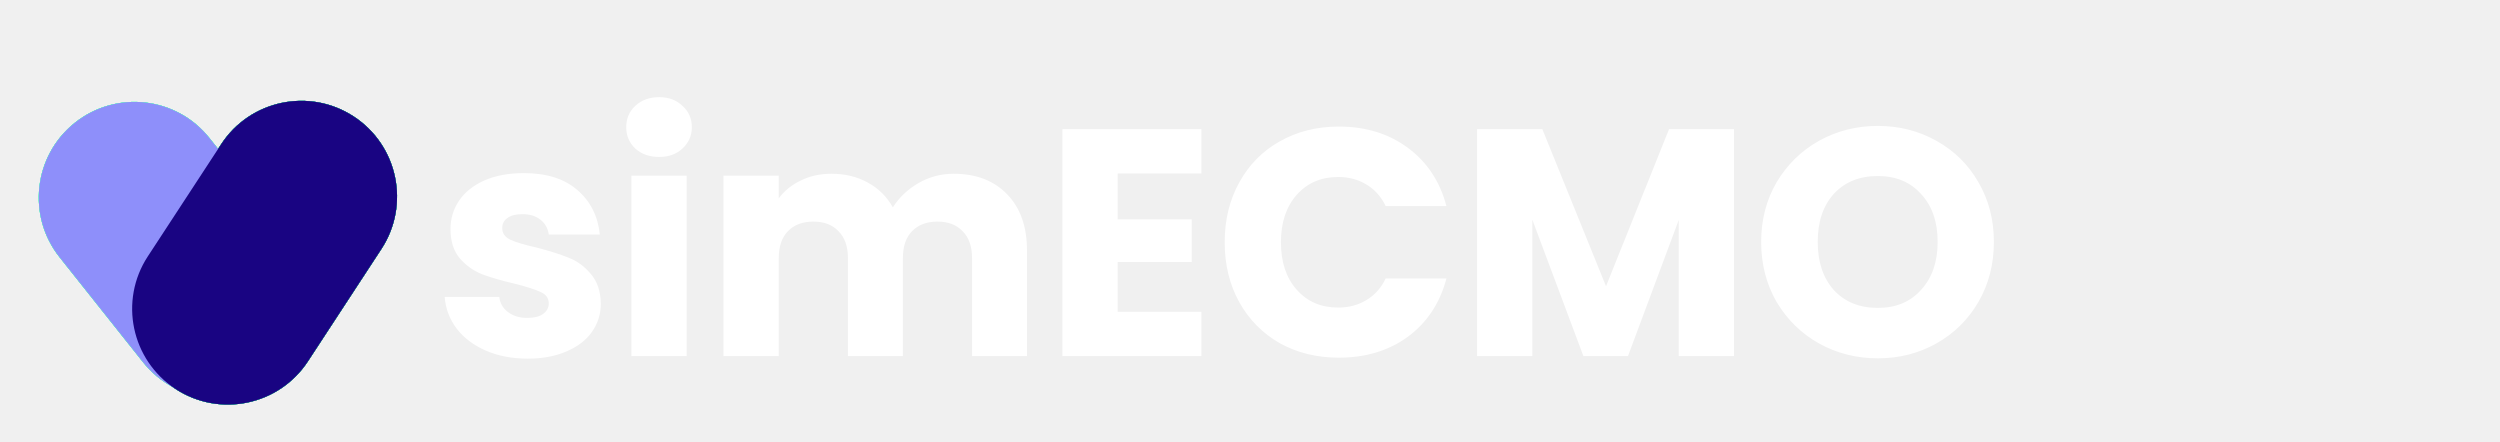
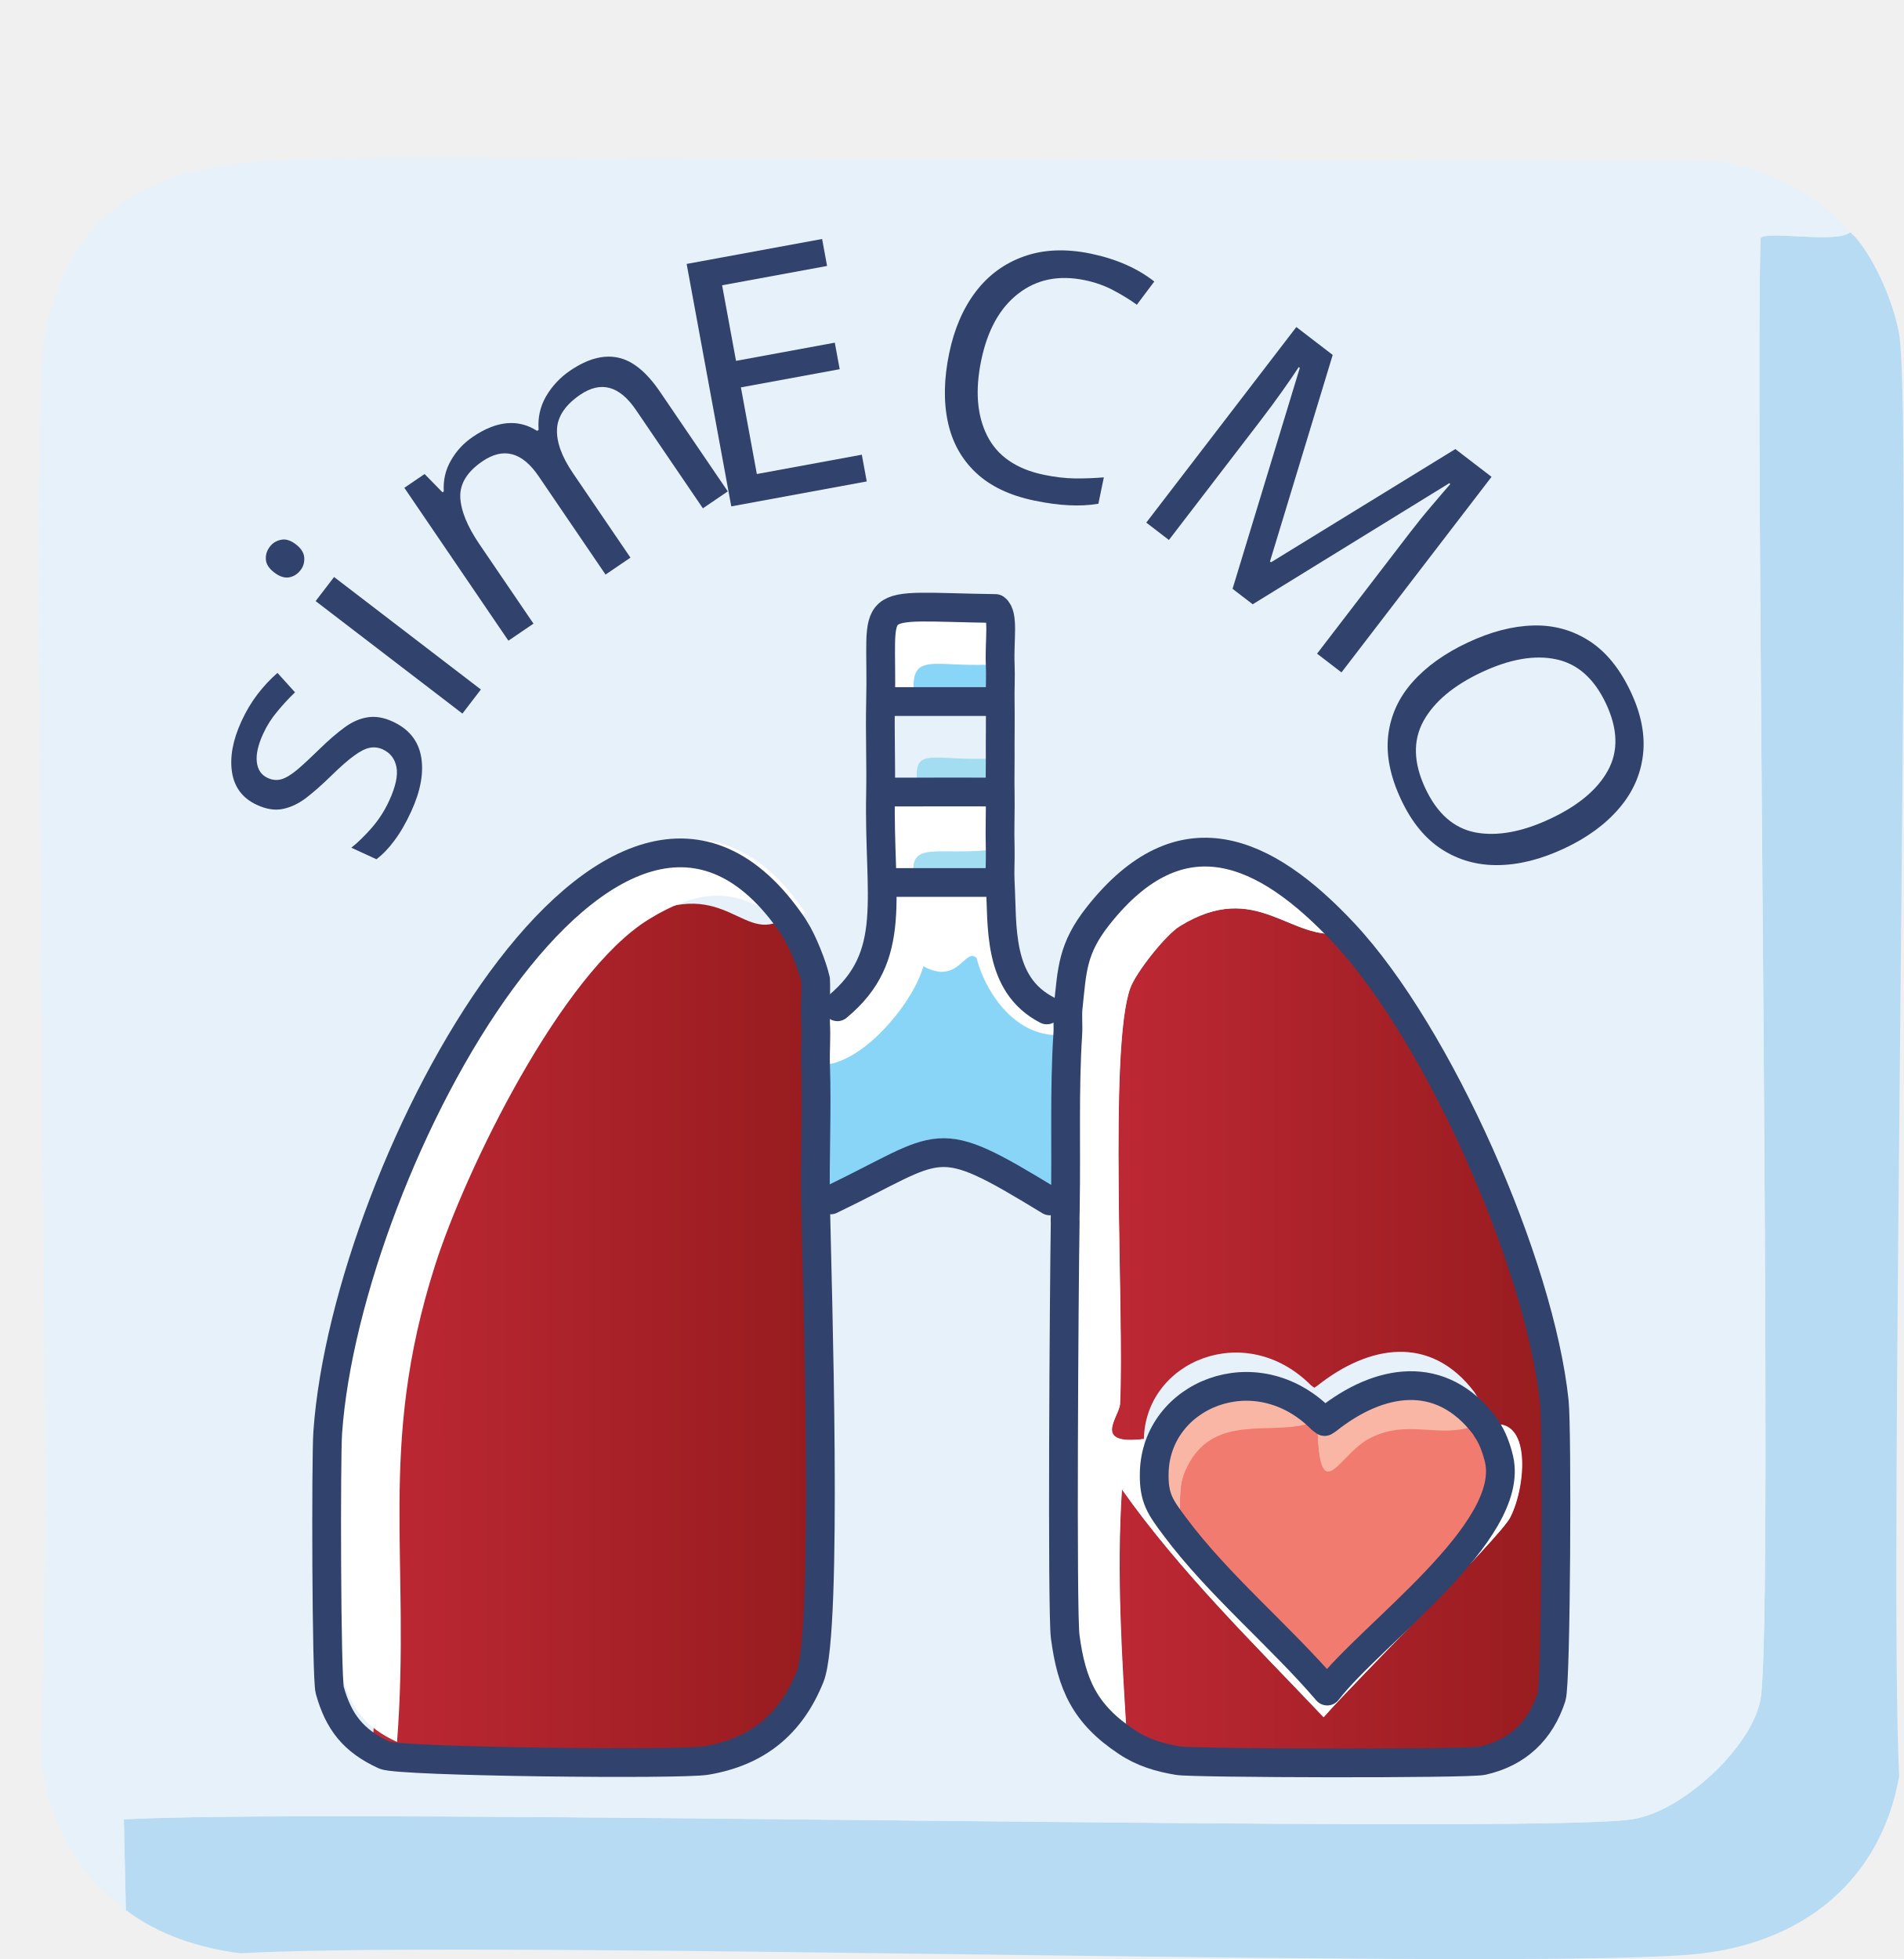
- <svg xmlns="http://www.w3.org/2000/svg" width="990" height="175" viewBox="0 0 990 175" fill="none">
-   <path d="M23.591 101.853C10.562 85.466 13.284 61.619 29.672 48.591C46.059 35.562 69.905 38.285 82.934 54.672L115.995 96.255C129.024 112.643 126.301 136.489 109.914 149.518C93.527 162.546 69.681 159.824 56.652 143.437L23.591 101.853Z" fill="#6CFFC1" />
-   <path d="M87.6 57.092C99.06 39.571 122.553 34.659 140.073 46.119C157.594 57.579 162.506 81.072 151.046 98.592L121.966 143.051C110.506 160.571 87.013 165.484 69.493 154.024C51.972 142.564 47.059 119.07 58.52 101.55L87.6 57.092Z" fill="#36B697" />
-   <path d="M208.992 142.024C202.763 142.024 197.216 140.957 192.352 138.824C187.488 136.691 183.648 133.789 180.832 130.12C178.016 126.365 176.437 122.184 176.096 117.576H197.728C197.984 120.051 199.136 122.056 201.184 123.592C203.232 125.128 205.749 125.896 208.736 125.896C211.467 125.896 213.557 125.384 215.008 124.36C216.544 123.251 217.312 121.843 217.312 120.136C217.312 118.088 216.245 116.595 214.112 115.656C211.979 114.632 208.523 113.523 203.744 112.328C198.624 111.133 194.357 109.896 190.944 108.616C187.531 107.251 184.587 105.16 182.112 102.344C179.637 99.443 178.4 95.56 178.4 90.696C178.4 86.6 179.509 82.888 181.728 79.56C184.032 76.147 187.36 73.459 191.712 71.496C196.149 69.533 201.397 68.552 207.456 68.552C216.416 68.552 223.456 70.771 228.576 75.208C233.781 79.645 236.768 85.533 237.536 92.872H217.312C216.971 90.397 215.861 88.435 213.984 86.984C212.192 85.533 209.803 84.808 206.816 84.808C204.256 84.808 202.293 85.32 200.928 86.344C199.563 87.283 198.88 88.605 198.88 90.312C198.88 92.36 199.947 93.896 202.08 94.92C204.299 95.944 207.712 96.968 212.32 97.992C217.611 99.357 221.92 100.723 225.248 102.088C228.576 103.368 231.477 105.501 233.952 108.488C236.512 111.389 237.835 115.315 237.92 120.264C237.92 124.445 236.725 128.2 234.336 131.528C232.032 134.771 228.661 137.331 224.224 139.208C219.872 141.085 214.795 142.024 208.992 142.024ZM261.039 62.152C257.199 62.152 254.042 61.043 251.567 58.824C249.178 56.52 247.983 53.704 247.983 50.376C247.983 46.963 249.178 44.147 251.567 41.928C254.042 39.624 257.199 38.472 261.039 38.472C264.794 38.472 267.866 39.624 270.255 41.928C272.73 44.147 273.967 46.963 273.967 50.376C273.967 53.704 272.73 56.52 270.255 58.824C267.866 61.043 264.794 62.152 261.039 62.152ZM271.919 69.576V141H250.031V69.576H271.919ZM377.637 68.808C386.512 68.808 393.552 71.496 398.757 76.872C404.048 82.248 406.693 89.715 406.693 99.272V141H384.933V102.216C384.933 97.608 383.696 94.067 381.221 91.592C378.832 89.032 375.504 87.752 371.237 87.752C366.97 87.752 363.6 89.032 361.125 91.592C358.736 94.067 357.541 97.608 357.541 102.216V141H335.781V102.216C335.781 97.608 334.544 94.067 332.069 91.592C329.68 89.032 326.352 87.752 322.085 87.752C317.818 87.752 314.448 89.032 311.973 91.592C309.584 94.067 308.389 97.608 308.389 102.216V141H286.501V69.576H308.389V78.536C310.608 75.549 313.509 73.203 317.093 71.496C320.677 69.704 324.73 68.808 329.253 68.808C334.629 68.808 339.408 69.96 343.589 72.264C347.856 74.568 351.184 77.853 353.573 82.12C356.048 78.195 359.418 74.995 363.685 72.52C367.952 70.045 372.602 68.808 377.637 68.808ZM442.609 68.68V86.856H471.921V103.752H442.609V123.464H475.761V141H420.721V51.144H475.761V68.68H442.609ZM484.979 95.944C484.979 87.069 486.899 79.176 490.739 72.264C494.579 65.267 499.912 59.848 506.739 56.008C513.651 52.083 521.459 50.12 530.163 50.12C540.83 50.12 549.96 52.936 557.555 58.568C565.15 64.2 570.227 71.88 572.787 81.608H548.723C546.931 77.853 544.371 74.995 541.043 73.032C537.8 71.069 534.088 70.088 529.907 70.088C523.166 70.088 517.704 72.435 513.523 77.128C509.342 81.821 507.251 88.093 507.251 95.944C507.251 103.795 509.342 110.067 513.523 114.76C517.704 119.453 523.166 121.8 529.907 121.8C534.088 121.8 537.8 120.819 541.043 118.856C544.371 116.893 546.931 114.035 548.723 110.28H572.787C570.227 120.008 565.15 127.688 557.555 133.32C549.96 138.867 540.83 141.64 530.163 141.64C521.459 141.64 513.651 139.72 506.739 135.88C499.912 131.955 494.579 126.536 490.739 119.624C486.899 112.712 484.979 104.819 484.979 95.944ZM686.671 51.144V141H664.783V87.112L644.687 141H627.023L606.799 86.984V141H584.911V51.144H610.767L635.983 113.352L660.943 51.144H686.671ZM743.627 141.896C735.179 141.896 727.414 139.933 720.331 136.008C713.334 132.083 707.744 126.621 703.563 119.624C699.467 112.541 697.419 104.605 697.419 95.816C697.419 87.027 699.467 79.133 703.563 72.136C707.744 65.139 713.334 59.677 720.331 55.752C727.414 51.827 735.179 49.864 743.627 49.864C752.075 49.864 759.798 51.827 766.795 55.752C773.878 59.677 779.424 65.139 783.435 72.136C787.531 79.133 789.579 87.027 789.579 95.816C789.579 104.605 787.531 112.541 783.435 119.624C779.339 126.621 773.792 132.083 766.795 136.008C759.798 139.933 752.075 141.896 743.627 141.896ZM743.627 121.928C750.795 121.928 756.512 119.539 760.779 114.76C765.131 109.981 767.307 103.667 767.307 95.816C767.307 87.88 765.131 81.565 760.779 76.872C756.512 72.093 750.795 69.704 743.627 69.704C736.374 69.704 730.571 72.051 726.219 76.744C721.952 81.437 719.819 87.795 719.819 95.816C719.819 103.752 721.952 110.109 726.219 114.888C730.571 119.581 736.374 121.928 743.627 121.928Z" fill="white" />
-   <path d="M23.591 101.853C10.562 85.466 13.284 61.619 29.672 48.591C46.059 35.562 69.905 38.285 82.934 54.672L115.995 96.255C129.024 112.643 126.301 136.489 109.914 149.518C93.527 162.546 69.681 159.824 56.652 143.437L23.591 101.853Z" fill="#6CFFC1" />
-   <path d="M87.6 57.092C99.06 39.571 122.553 34.659 140.073 46.119C157.594 57.579 162.506 81.072 151.046 98.592L121.966 143.051C110.506 160.571 87.013 165.484 69.493 154.024C51.972 142.564 47.059 119.07 58.52 101.55L87.6 57.092Z" fill="#36B697" />
-   <path d="M23.591 101.853C10.562 85.466 13.284 61.619 29.672 48.591C46.059 35.562 69.905 38.285 82.934 54.672L115.995 96.255C129.024 112.643 126.301 136.489 109.914 149.518C93.527 162.546 69.681 159.824 56.652 143.437L23.591 101.853Z" fill="#6CFFC1" />
-   <path d="M87.6 57.092C99.06 39.571 122.553 34.659 140.073 46.119C157.594 57.579 162.506 81.072 151.046 98.592L121.966 143.051C110.506 160.571 87.013 165.484 69.493 154.024C51.972 142.564 47.059 119.07 58.52 101.55L87.6 57.092Z" fill="#36B697" />
-   <path d="M23.591 101.853C10.562 85.466 13.284 61.619 29.672 48.591C46.059 35.562 69.905 38.285 82.934 54.672L115.995 96.255C129.024 112.643 126.301 136.489 109.914 149.518C93.527 162.546 69.681 159.824 56.652 143.437L23.591 101.853Z" fill="#6CFFC1" />
-   <path d="M87.6 57.092C99.06 39.571 122.553 34.659 140.073 46.119C157.594 57.579 162.506 81.072 151.046 98.592L121.966 143.051C110.506 160.571 87.013 165.484 69.493 154.024C51.972 142.564 47.059 119.07 58.52 101.55L87.6 57.092Z" fill="#36B697" />
-   <path d="M23.591 101.853C10.562 85.466 13.284 61.619 29.672 48.591C46.059 35.562 69.905 38.285 82.934 54.672L115.995 96.255C129.024 112.643 126.301 136.489 109.914 149.518C93.527 162.546 69.681 159.824 56.652 143.437L23.591 101.853Z" fill="#6CFFC1" />
-   <path d="M87.6 57.092C99.06 39.571 122.553 34.659 140.073 46.119C157.594 57.579 162.506 81.072 151.046 98.592L121.966 143.051C110.506 160.571 87.013 165.484 69.493 154.024C51.972 142.564 47.059 119.07 58.52 101.55L87.6 57.092Z" fill="#36B697" />
-   <path d="M23.591 101.853C10.562 85.466 13.284 61.619 29.672 48.591C46.059 35.562 69.905 38.285 82.934 54.672L115.995 96.255C129.024 112.643 126.301 136.489 109.914 149.518C93.527 162.546 69.681 159.824 56.652 143.437L23.591 101.853Z" fill="#6CFFC1" />
-   <path d="M87.6 57.092C99.06 39.571 122.553 34.659 140.073 46.119C157.594 57.579 162.506 81.072 151.046 98.592L121.966 143.051C110.506 160.571 87.013 165.484 69.493 154.024C51.972 142.564 47.059 119.07 58.52 101.55L87.6 57.092Z" fill="#36B697" />
-   <path d="M23.591 101.853C10.562 85.466 13.284 61.619 29.672 48.591C46.059 35.562 69.905 38.285 82.934 54.672L115.995 96.255C129.024 112.643 126.301 136.489 109.914 149.518C93.527 162.546 69.681 159.824 56.652 143.437L23.591 101.853Z" fill="#6CFFC1" />
-   <path d="M87.6 57.092C99.06 39.571 122.553 34.659 140.073 46.119C157.594 57.579 162.506 81.072 151.046 98.592L121.966 143.051C110.506 160.571 87.013 165.484 69.493 154.024C51.972 142.564 47.059 119.07 58.52 101.55L87.6 57.092Z" fill="#36B697" />
-   <path d="M23.591 101.853C10.562 85.466 13.284 61.619 29.672 48.591V48.591C46.059 35.562 69.905 38.285 82.934 54.672L115.995 96.255C129.024 112.643 126.301 136.489 109.914 149.518V149.518C93.527 162.546 69.681 159.824 56.652 143.437L23.591 101.853Z" fill="#8E8FFA" />
-   <path d="M87.6 57.092C99.06 39.571 122.553 34.659 140.073 46.119V46.119C157.594 57.579 162.506 81.072 151.046 98.592L121.966 143.051C110.506 160.571 87.013 165.484 69.493 154.024V154.024C51.972 142.564 47.059 119.07 58.52 101.55L87.6 57.092Z" fill="#190482" />
+ <svg xmlns="http://www.w3.org/2000/svg" xmlns:xlink="http://www.w3.org/1999/xlink" id="Layer_2" viewBox="0 0 132.37 136.21">
+   <defs>
+     <style>
+       .cls-1 {
+         stroke: #31436c;
+       }
+ 
+       .cls-1, .cls-2 {
+         fill: none;
+         stroke-linecap: round;
+         stroke-linejoin: round;
+         stroke-width: 2px;
+       }
+ 
+       .cls-3 {
+         fill: url(#linear-gradient-2);
+       }
+ 
+       .cls-4 {
+         fill: #f9b6a5;
+       }
+ 
+       .cls-5 {
+         fill: #e7f1fa;
+       }
+ 
+       .cls-6 {
+         fill: #31436c;
+         font-family: Divulga-Regular, Divulga;
+         font-size: 24px;
+       }
+ 
+       .cls-7 {
+         fill: #fff;
+       }
+ 
+       .cls-8 {
+         fill: #f27b70;
+       }
+ 
+       .cls-9 {
+         fill: #a3ddf1;
+       }
+ 
+       .cls-10 {
+         fill: #88d5f7;
+       }
+ 
+       .cls-2 {
+         stroke: #30436d;
+       }
+ 
+       .cls-11 {
+         fill: url(#linear-gradient);
+       }
+ 
+       .cls-12 {
+         fill: #b7dbf3;
+       }
+     </style>
+     <linearGradient id="linear-gradient" x1="25.87" y1="92.61" x2="56.16" y2="92.61" gradientUnits="userSpaceOnUse">
+       <stop offset="0" stop-color="#bd2834" />
+       <stop offset="1" stop-color="#981c1f" />
+     </linearGradient>
+     <linearGradient id="linear-gradient-2" x1="77.31" y1="92.86" x2="108.2" y2="92.86" xlink:href="#linear-gradient" />
+   </defs>
+   <g id="Layer_1-2" data-name="Layer_1">
+     <path class="cls-12" d="M128.94,16.41c1.48,1.68,2.74,4.67,3.12,6.85.99,5.72-.76,85.45,0,100.23-1.24,7.04-6.37,11.41-13.61,12.32-10.21,1.29-83.76-.98-101.76,0-2.84-.37-5.66-1.27-7.94-3.01l-.14-6.3c16.3-.82,97.61,1.08,104.88,0,3.47-.51,8.34-5.02,8.93-8.35.95-5.35-.41-87.2,0-101.59.4-.55,5.29.4,6.24-.41.09.1.2.18.28.27Z" />
+     <path class="cls-5" d="M128.94,16.41c-.09-.1-.19-.18-.28-.27-.95.81-5.83-.14-6.24.41-.41,14.4.95,96.24,0,101.59-.59,3.34-5.46,7.84-8.93,8.35-7.27,1.08-88.58-.82-104.88,0l.14,6.3c-3.87-2.96-5.39-6.36-5.95-10.95,1.01-14.76-.87-92.28.28-98.31,2.52-13.19,13.32-12.39,24.09-12.6l92.13.27c3.67.49,6.88,2.24,9.35,4.93.09.1.2.18.28.27Z" />
+     <path class="cls-11" d="M54.4,64.26c.51.77,1.23,2.61,1.43,3.51h0c.05.94-.06,1.9,0,2.84,0,.08,0,.16,0,.24.06.94-.03,1.9,0,2.84.11,3.23-.06,6.48,0,9.71.11,5.49.89,29.83-.38,33.01-1.33,3.32-3.66,5.24-7.23,5.85-1.78.3-21.33.09-22.35-.37.96-12.79-1.39-20.51,2.61-33.19,2.12-6.71,8.79-20.44,14.86-24.21,6.7-4.16,8.09,1.01,10.91-.47.05.08.09.16.14.23Z" />
+     <path class="cls-3" d="M93.44,64.86c6.62,7.07,13.66,23.04,14.65,32.62.2,1.93.13,19.53-.19,20.51-.77,2.33-2.35,3.88-4.8,4.43-1.03.23-20.13.18-21.17,0-1.31-.22-2.45-.57-3.57-1.3-.37-5.75-.75-11.7-.36-17.57,4.03,5.71,9.19,10.74,14.03,15.85,2.21-2.54,12.24-12.46,12.96-13.87,1.12-2.17,1.51-7.19-1.47-6.41-.16-.69-.45-1.52-.86-2.1-.05-.08-.09-.16-.14-.23-3.06-4.03-7.33-3.28-10.92-.44l-.21.14h0l-.23-.17c-4.56-4.58-11.51-1.69-11.62,3.74-3.68.46-1.71-1.54-1.67-2.45.31-6.2-.8-24.7.71-28.9.4-1.1,2.45-3.7,3.45-4.31,5.38-3.31,7.68,1.16,11.39.47Z" />
+     <path class="cls-7" d="M63.89,55.07c1.57-.01,3.15,0,4.72,0l.95.06c.02,1.29-.04,2.58,0,3.87-4.27.68-6.61-.87-5.92,2.36h4.97l.95-.03c.17,3.05-.22,7.1,3.24,8.89.88.45.72-.07,1.49-.21.28-2.58.28-4.05,2.07-6.32,5.75-7.29,11.6-4.69,17.08,1.17-3.72.69-6.01-3.78-11.39-.47-.99.61-3.05,3.21-3.45,4.31-1.52,4.19-.41,22.7-.71,28.9-.04.9-2.01,2.9,1.67,2.45-.04,1.77.43,2.39,1.43,3.73,3.04,4.08,7.29,7.58,10.6,11.44,3.07-3.99,13.1-11.03,11.95-16.11,2.99-.78,2.6,4.24,1.47,6.41-.73,1.4-10.75,11.33-12.96,13.87-4.85-5.11-10.01-10.14-14.03-15.85-.39,5.87,0,11.82.36,17.57-2.94-1.95-3.84-4.02-4.28-7.32-.23-1.73-.08-24.19,0-28.9h0c0-.39,0-.79.02-1.18.07-3.88-.08-7.97.17-11.82-3.32.56-5.66-2.58-6.37-5.3-.81-.75-1.25,1.93-3.69.58-.75,2.7-4.61,7.27-7.49,6.83-.03-.94.06-1.9,0-2.83,0-.08,0-.16,0-.24.47-.22,1.14-.64,1.52-.96,4.29-3.55,2.85-7.59,3-14.86l.95-.06c.57,0,1.14,0,1.7,0Z" />
+     <path class="cls-7" d="M56.16,63.69c-.05-.08-.09-.16-.14-.23-2.83,1.47-4.21-3.68-10.92.47-6.07,3.75-12.75,17.43-14.87,24.12-4.01,12.63-1.65,20.32-2.62,33.07-2.16-.99-3.2-2.32-3.81-4.52-.24-.87-.27-16.13-.14-17.94,1.33-18.75,20.08-53.28,32.35-35.19.05.08.09.16.14.23Z" />
+     <path class="cls-10" d="M74.09,83.72l-1.09-.22c-8.18-4.99-7.24-3.91-15.24-.07l-1.04.27c-.06-3.22.11-6.46,0-9.68,2.88.43,6.74-4.14,7.49-6.83,2.43,1.35,2.88-1.33,3.69-.58.71,2.72,3.05,5.86,6.37,5.3-.25,3.85-.1,7.93-.17,11.82Z" />
+     <path class="cls-7" d="M69.55,46.17c-4.61.39-6.49-1.21-5.92,2.61-.48,0-.97,0-1.45,0l-.95.06c.19-7.56-1.39-6.67,7.99-6.54.6.44.26,2.19.33,3.87Z" />
+     <path class="cls-10" d="M69.55,46.17c.04.89-.02,1.78,0,2.67l-.95-.06c-1.65.01-3.31-.01-4.97,0-.57-3.82,1.31-2.22,5.92-2.61Z" />
+     <path class="cls-9" d="M69.55,55.13l-.95-.06c-1.57,0-3.15-.01-4.72,0-.61-3.52.77-2.02,5.67-2.36,0,.81-.02,1.61,0,2.42Z" />
+     <path class="cls-9" d="M69.55,59.01c.02.77-.04,1.56,0,2.32l-.95.03h-4.97c-.69-3.22,1.65-1.68,5.92-2.36Z" />
+     <path class="cls-8" d="M102.67,99.28c.4.58.7,1.41.86,2.1,1.16,5.08-8.87,12.11-11.95,16.11-3.31-3.86-7.56-7.36-10.6-11.44,1.81-.25.56-1.83,1.43-3.85,1.86-4.31,6.29-2.29,8.99-3.45l.21-.14c.07,6.46,1.4,2.54,3.52,1.37,2.68-1.48,4.87-.01,7.4-.93.05.07.09.16.14.23Z" />
+     <path class="cls-4" d="M102.67,99.37c-.05-.08-.09-.16-.14-.23-2.52.92-4.72-.55-7.4.93-2.11,1.17-3.45,5.09-3.52-1.37l-.21.14c-2.71,1.16-7.14-.86-8.99,3.45-.87,2.02.39,3.59-1.43,3.85-1-1.34-1.46-1.96-1.43-3.73.11-5.43,7.06-8.32,11.62-3.74l.23.17h0l.21-.14c3.59-2.84,7.86-3.59,10.92.44.05.07.09.16.14.23Z" />
+     <g>
+       <path class="cls-1" d="M58.23,70c4.29-3.55,2.85-7.59,3-14.86.04-2.1-.05-4.2,0-6.29.19-7.56-1.39-6.67,7.99-6.54.6.44.26,2.19.33,3.87.04.89-.02,1.78,0,2.67.02,1.29-.01,2.58,0,3.87,0,.81-.02,1.61,0,2.42.02,1.29-.04,2.58,0,3.87.02.77-.04,1.56,0,2.32.17,3.05-.22,7.1,3.24,8.89" />
+       <path class="cls-1" d="M62.18,48.78c.48,0,.97,0,1.45,0,1.66-.01,3.31.01,4.97,0" />
+       <path class="cls-1" d="M62.18,55.07c.57,0,1.14,0,1.7,0,1.57-.01,3.15,0,4.72,0" />
+       <polyline class="cls-1" points="62.18 61.36 63.63 61.36 68.6 61.36" />
+       <path class="cls-1" d="M56.71,68.12c-.19-.9-.92-2.73-1.43-3.5-.05-.08-.09-.16-.14-.23-12.27-18.09-31.02,16.43-32.35,35.19-.13,1.82-.1,17.08.14,17.94.61,2.2,1.64,3.53,3.81,4.52,1.01.46,20.58.67,22.36.37,3.57-.6,5.9-2.52,7.23-5.83,1.27-3.16.49-27.42.38-32.89-.06-3.22.11-6.46,0-9.68-.03-.94.06-1.9,0-2.83,0-.08,0-.16,0-.24-.06-.94.05-1.89,0-2.83h0Z" />
+       <path class="cls-1" d="M73,83.5c-8.18-4.99-7.24-3.91-15.24-.07" />
+       <path class="cls-1" d="M74.07,84.9c-.08,4.71-.23,27.17,0,28.9.44,3.3,1.34,5.37,4.28,7.32,1.11.74,2.26,1.08,3.57,1.3,1.04.18,20.14.23,21.17,0,2.45-.55,4.04-2.09,4.8-4.43.32-.98.39-18.58.19-20.51-.99-9.58-8.03-25.56-14.65-32.62-5.48-5.85-11.33-8.46-17.08-1.17-1.79,2.27-1.8,3.74-2.07,6.32-.07.62.01,1.27-.03,1.89-.25,3.85-.1,7.93-.17,11.82,0,.39-.01.79-.02,1.18h0Z" />
+       <path class="cls-2" d="M92.11,98.84l-.23-.17c-4.56-4.58-11.51-1.69-11.62,3.74-.04,1.77.43,2.39,1.43,3.73,3.04,4.08,7.29,7.58,10.6,11.44,3.07-3.99,13.1-11.03,11.95-16.11-.16-.69-.45-1.52-.86-2.1-.05-.08-.09-.16-.14-.23-3.06-4.03-7.33-3.28-10.92-.44l-.21.14h0Z" />
+     </g>
+     <g>
+       <text class="cls-6" transform="translate(26.18 61.12) rotate(-65.36)">
+         <tspan x="0" y="0">s</tspan>
+       </text>
+       <text class="cls-6" transform="translate(30.91 51.24) rotate(-52.54)">
+         <tspan x="0" y="0">i</tspan>
+       </text>
+       <text class="cls-6" transform="translate(33.66 45.7) rotate(-34.24)">
+         <tspan x="0" y="0">m</tspan>
+       </text>
+       <text class="cls-6" transform="translate(48.56 35.63) rotate(-10.43)">
+         <tspan x="0" y="0">E</tspan>
+       </text>
+       <text class="cls-6" transform="translate(62.82 32.68) rotate(11.71)">
+         <tspan x="0" y="0">C</tspan>
+       </text>
+       <text class="cls-6" transform="translate(77.86 34.92) rotate(37.5)">
+         <tspan x="0" y="0">M</tspan>
+       </text>
+       <text class="cls-6" transform="translate(93.65 47) rotate(64.86)">
+         <tspan x="0" y="0">O</tspan>
+       </text>
+     </g>
+   </g>
</svg>
